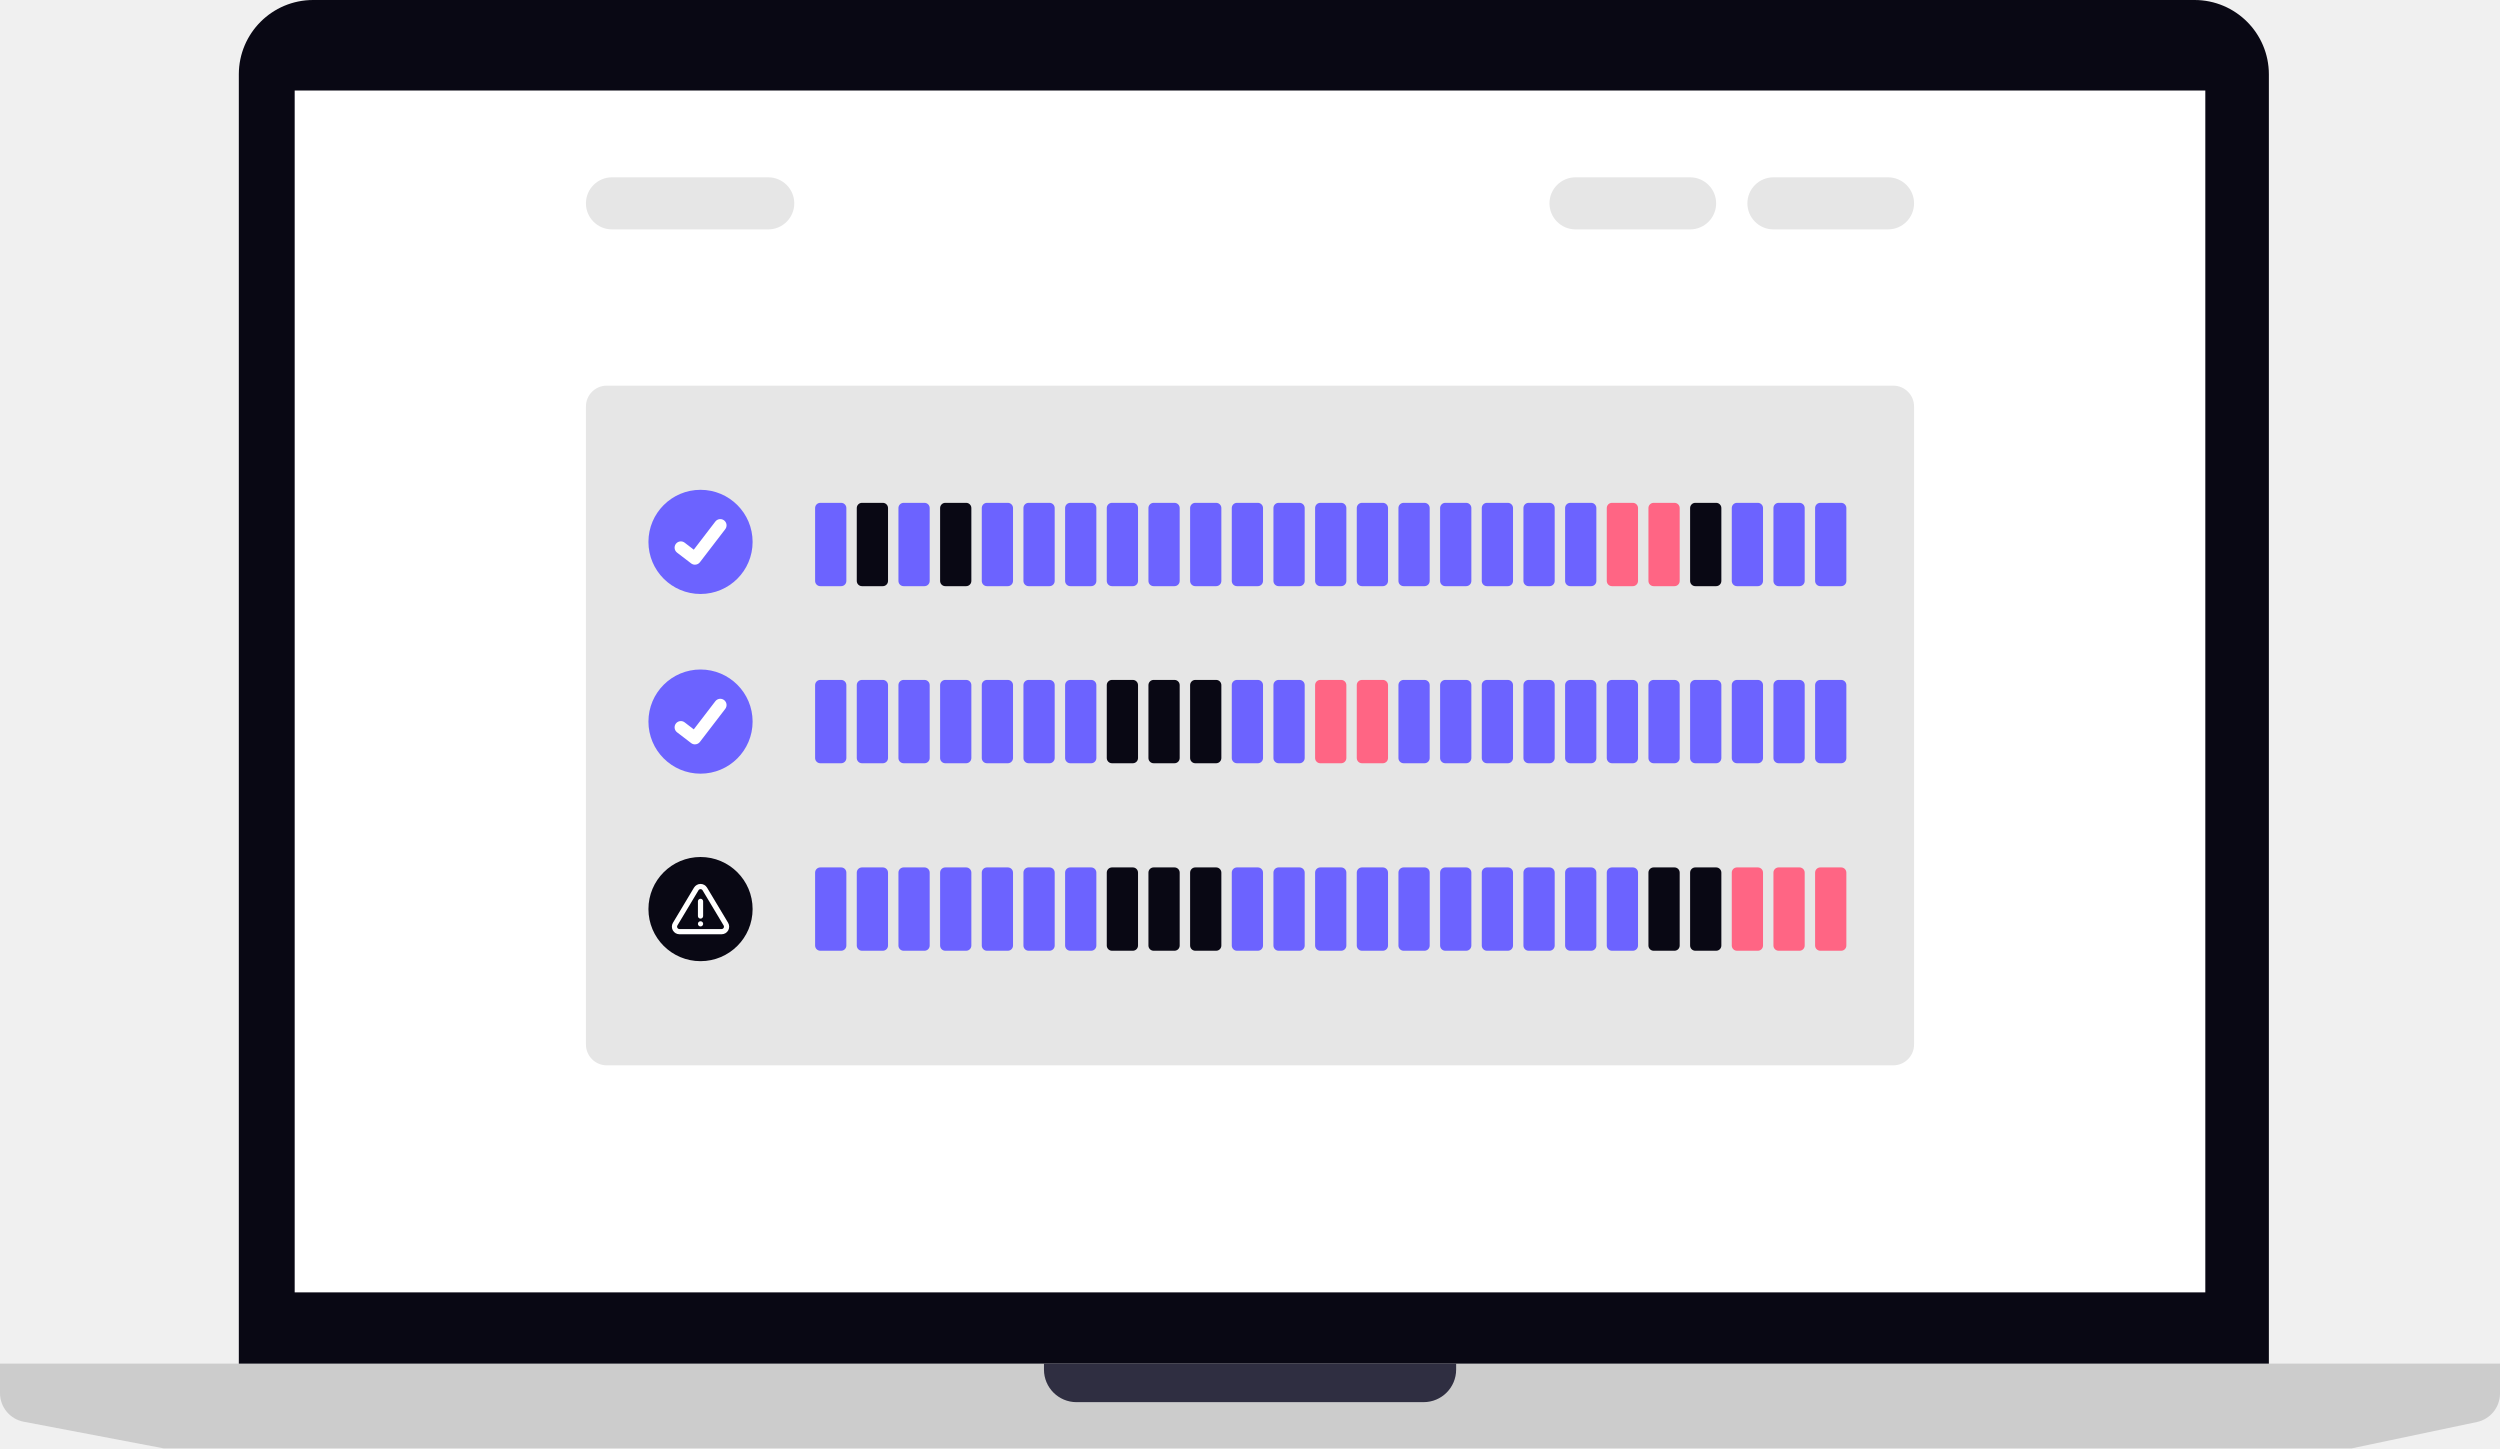
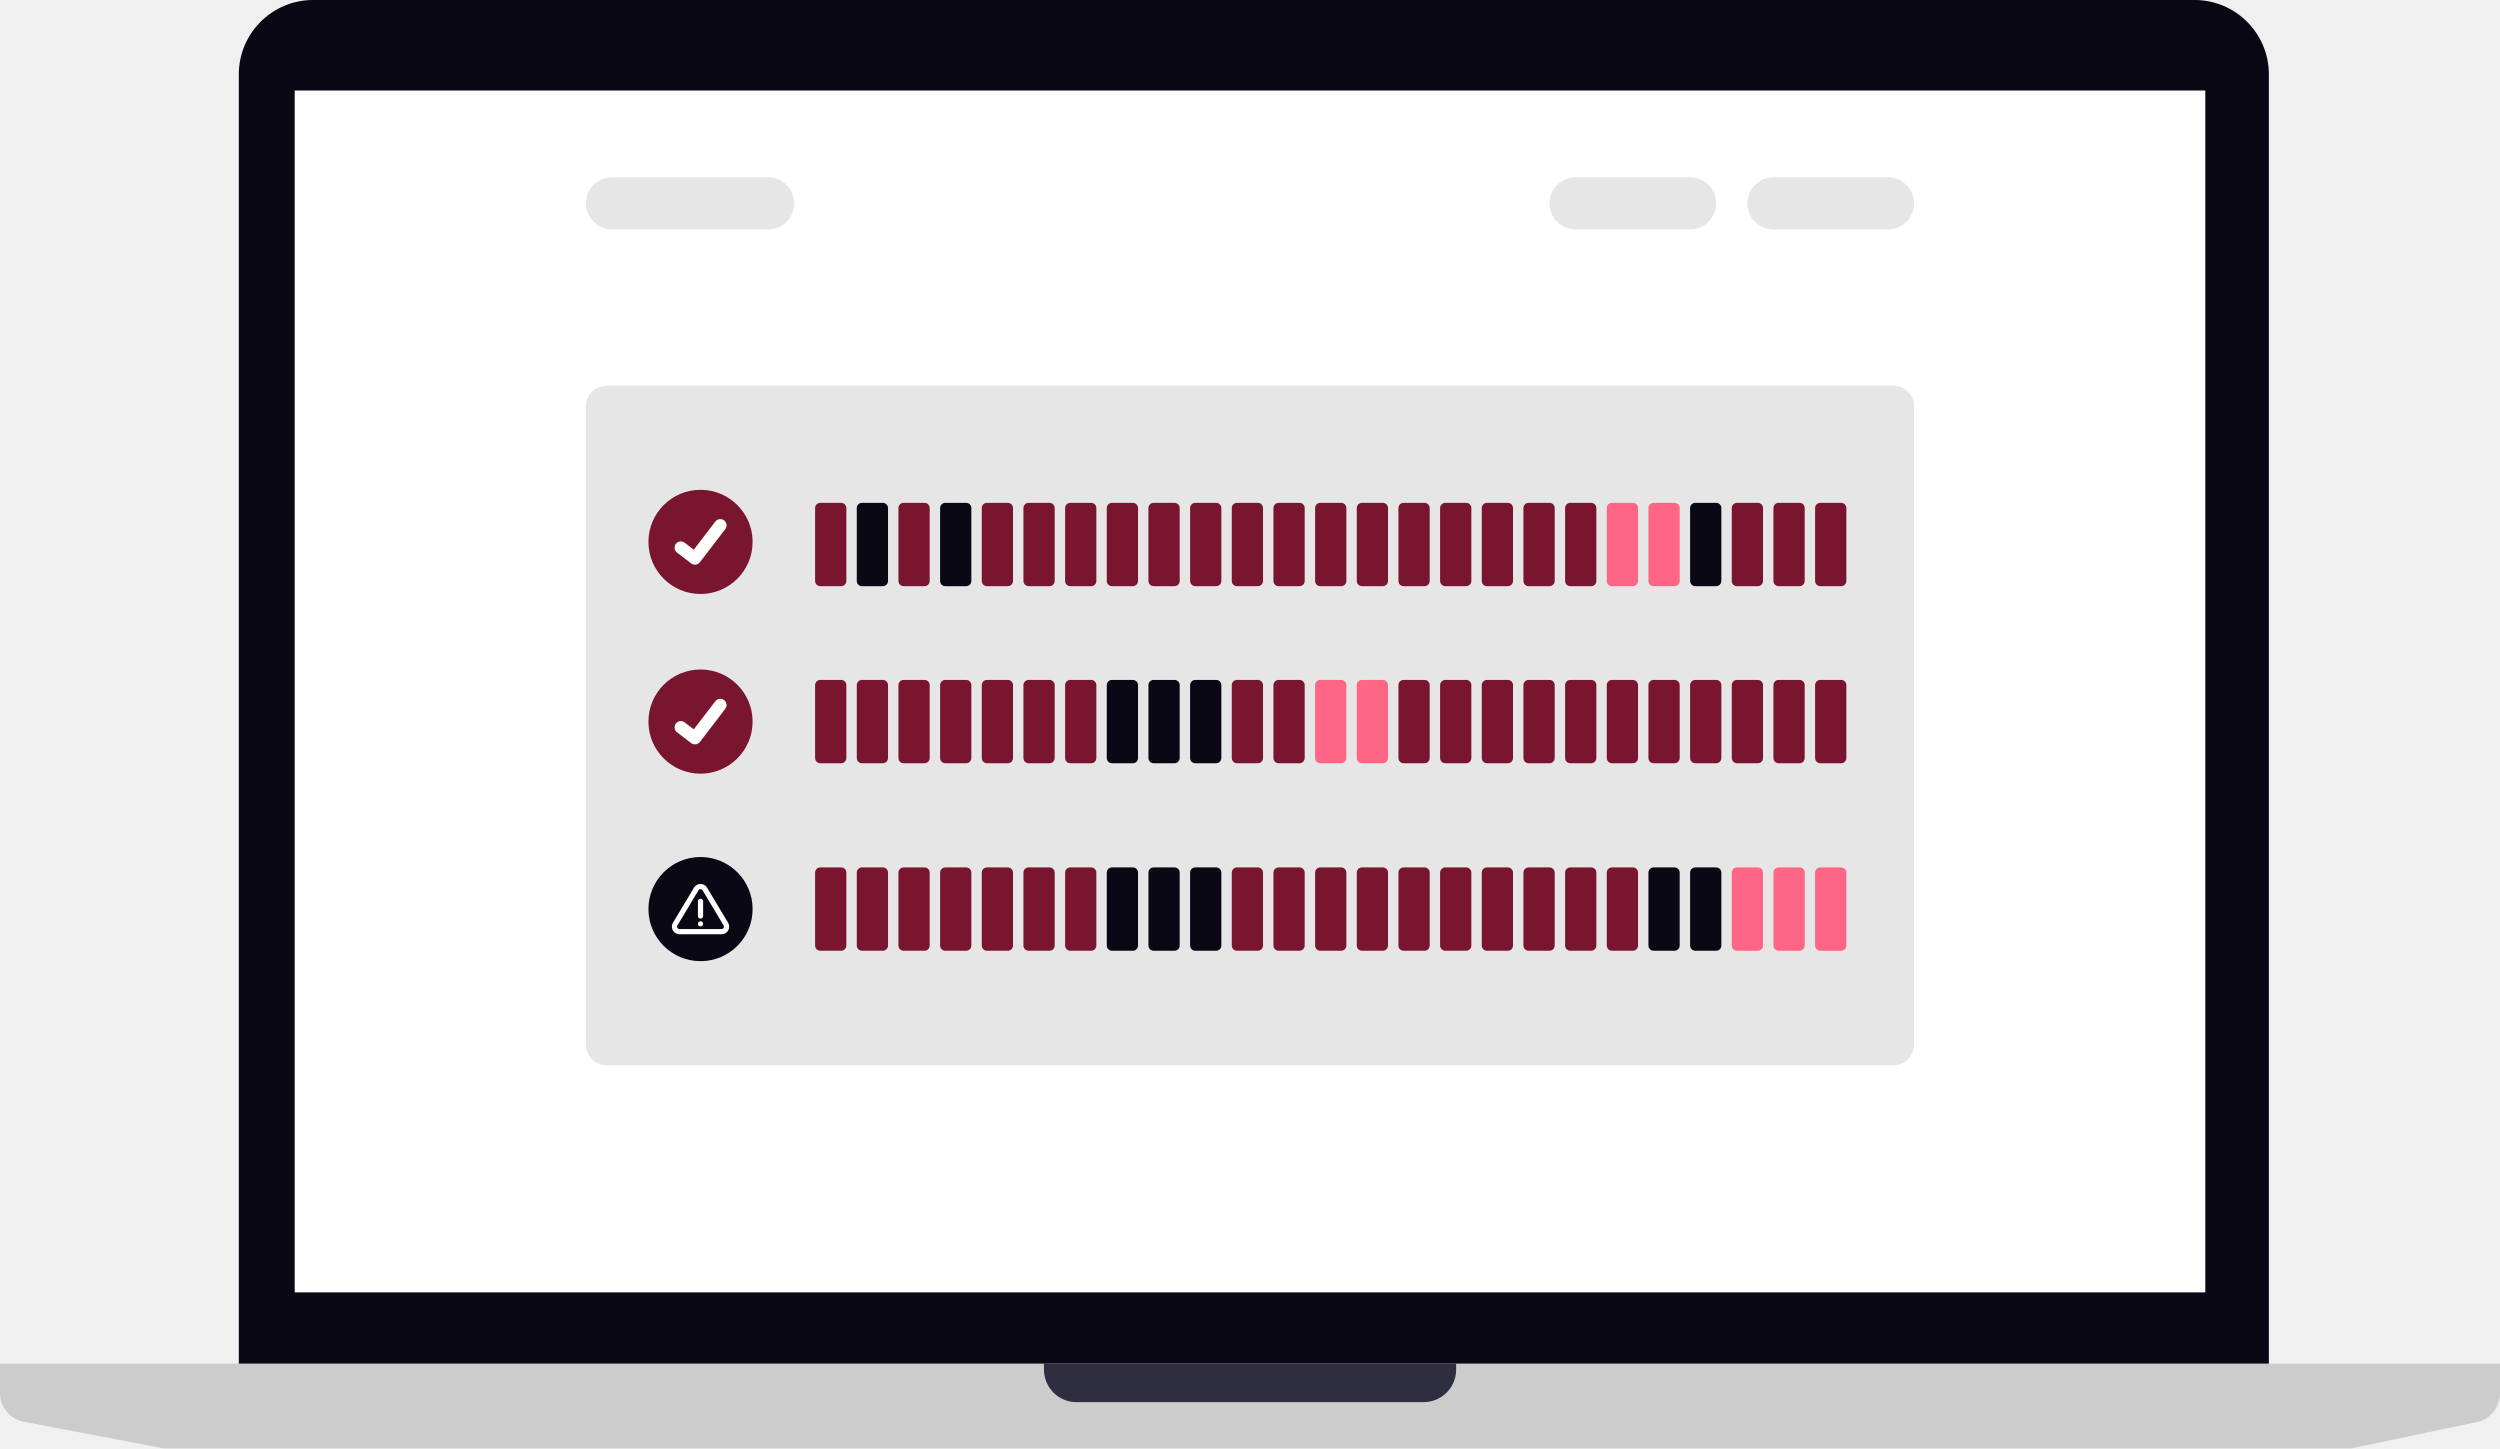
<svg xmlns="http://www.w3.org/2000/svg" width="960" height="556.179" viewBox="0 0 960 556.179" role="img" artist="Katerina Limpitsouni" source="https://undraw.co/">
  <g transform="translate(-480 -261.911)">
    <path d="M1056.977,597.719H277.44V87.8a28.554,28.554,0,0,1,28.518-28.51h722.5a28.553,28.553,0,0,1,28.519,28.51Z" transform="translate(294.269 202.621)" fill="#090814" />
    <rect width="733.682" height="461.51" transform="translate(593.158 296.672)" fill="#fff" />
    <path d="M1118.565,445.838H278.307L224.523,435.6a11.186,11.186,0,0,1-9.083-10.976V413.28h960v11.507a11.218,11.218,0,0,1-8.879,10.932l-48,10.1Z" transform="translate(264.56 372.252)" fill="#ccc" />
    <path d="M632.222,428.083H498.932A12.5,12.5,0,0,1,486.454,415.6v-2.31H644.728v2.31a12.5,12.5,0,0,1-12.478,12.478Z" transform="translate(394.43 372.256)" fill="#2f2e41" />
    <rect width="80" height="20" rx="10" transform="translate(705 330)" fill="#e6e6e6" />
    <rect width="64" height="20" rx="10" transform="translate(1151 330)" fill="#e6e6e6" />
    <rect width="64" height="20" rx="10" transform="translate(1075 330)" fill="#e6e6e6" />
    <rect width="510" height="261" rx="8" transform="translate(705 410)" fill="#e6e6e6" />
    <g transform="translate(0 -45)">
-       <circle cx="20" cy="20" r="20" transform="translate(729 495)" fill="#6c63ff" />
+       <circle cx="20" cy="20" r="20" transform="translate(729 495)" fill="#7a1530" />
      <path d="M426.685,515a2.387,2.387,0,0,1-1.436-.477l-.026-.019-5.408-4.141a2.4,2.4,0,1,1,2.922-3.815l3.5,2.686,8.278-10.8a2.4,2.4,0,0,1,3.369-.445l-.052.07.053-.069a2.4,2.4,0,0,1,.445,3.369l-9.737,12.7a2.4,2.4,0,0,1-1.912.938Z" transform="translate(320.172 8.752)" fill="#fff" />
    </g>
-     <rect width="12" height="32" rx="2" transform="translate(793 455)" fill="#6c63ff" />
+     <rect width="12" height="32" rx="2" transform="translate(793 455)" fill="#7a1530" />
    <rect width="12" height="32" rx="2" transform="translate(809 455)" fill="#090814" />
-     <rect width="12" height="32" rx="2" transform="translate(825 455)" fill="#6c63ff" />
+     <rect width="12" height="32" rx="2" transform="translate(825 455)" fill="#7a1530" />
    <rect width="12" height="32" rx="2" transform="translate(841 455)" fill="#090814" />
-     <rect width="12" height="32" rx="2" transform="translate(857 455)" fill="#6c63ff" />
-     <rect width="12" height="32" rx="2" transform="translate(873 455)" fill="#6c63ff" />
-     <rect width="12" height="32" rx="2" transform="translate(889 455)" fill="#6c63ff" />
-     <rect width="12" height="32" rx="2" transform="translate(905 455)" fill="#6c63ff" />
-     <rect width="12" height="32" rx="2" transform="translate(921 455)" fill="#6c63ff" />
-     <rect width="12" height="32" rx="2" transform="translate(937 455)" fill="#6c63ff" />
-     <rect width="12" height="32" rx="2" transform="translate(953 455)" fill="#6c63ff" />
-     <rect width="12" height="32" rx="2" transform="translate(969 455)" fill="#6c63ff" />
-     <rect width="12" height="32" rx="2" transform="translate(985 455)" fill="#6c63ff" />
-     <rect width="12" height="32" rx="2" transform="translate(1001 455)" fill="#6c63ff" />
-     <rect width="12" height="32" rx="2" transform="translate(1017 455)" fill="#6c63ff" />
-     <rect width="12" height="32" rx="2" transform="translate(1033 455)" fill="#6c63ff" />
-     <rect width="12" height="32" rx="2" transform="translate(1049 455)" fill="#6c63ff" />
-     <rect width="12" height="32" rx="2" transform="translate(1065 455)" fill="#6c63ff" />
-     <rect width="12" height="32" rx="2" transform="translate(1081 455)" fill="#6c63ff" />
+     <rect width="12" height="32" rx="2" transform="translate(857 455)" fill="#7a1530" />
+     <rect width="12" height="32" rx="2" transform="translate(873 455)" fill="#7a1530" />
+     <rect width="12" height="32" rx="2" transform="translate(889 455)" fill="#7a1530" />
+     <rect width="12" height="32" rx="2" transform="translate(905 455)" fill="#7a1530" />
+     <rect width="12" height="32" rx="2" transform="translate(921 455)" fill="#7a1530" />
+     <rect width="12" height="32" rx="2" transform="translate(937 455)" fill="#7a1530" />
+     <rect width="12" height="32" rx="2" transform="translate(953 455)" fill="#7a1530" />
+     <rect width="12" height="32" rx="2" transform="translate(969 455)" fill="#7a1530" />
+     <rect width="12" height="32" rx="2" transform="translate(985 455)" fill="#7a1530" />
+     <rect width="12" height="32" rx="2" transform="translate(1001 455)" fill="#7a1530" />
+     <rect width="12" height="32" rx="2" transform="translate(1017 455)" fill="#7a1530" />
+     <rect width="12" height="32" rx="2" transform="translate(1033 455)" fill="#7a1530" />
+     <rect width="12" height="32" rx="2" transform="translate(1049 455)" fill="#7a1530" />
+     <rect width="12" height="32" rx="2" transform="translate(1065 455)" fill="#7a1530" />
+     <rect width="12" height="32" rx="2" transform="translate(1081 455)" fill="#7a1530" />
    <rect width="12" height="32" rx="2" transform="translate(1097 455)" fill="#ff6584" />
    <rect width="12" height="32" rx="2" transform="translate(1113 455)" fill="#ff6584" />
    <rect width="12" height="32" rx="2" transform="translate(1129 455)" fill="#090814" />
-     <rect width="12" height="32" rx="2" transform="translate(1145 455)" fill="#6c63ff" />
-     <rect width="12" height="32" rx="2" transform="translate(1161 455)" fill="#6c63ff" />
-     <rect width="12" height="32" rx="2" transform="translate(1177 455)" fill="#6c63ff" />
+     <rect width="12" height="32" rx="2" transform="translate(1145 455)" fill="#7a1530" />
+     <rect width="12" height="32" rx="2" transform="translate(1161 455)" fill="#7a1530" />
+     <rect width="12" height="32" rx="2" transform="translate(1177 455)" fill="#7a1530" />
    <g transform="translate(0 -85)">
-       <circle cx="20" cy="20" r="20" transform="translate(729 604)" fill="#6c63ff" />
+       <circle cx="20" cy="20" r="20" transform="translate(729 604)" fill="#7a1530" />
      <path d="M426.685,515a2.387,2.387,0,0,1-1.436-.477l-.026-.019-5.408-4.141a2.4,2.4,0,1,1,2.922-3.815l3.5,2.686,8.278-10.8a2.4,2.4,0,0,1,3.369-.445l-.052.07.053-.069a2.4,2.4,0,0,1,.445,3.369l-9.737,12.7a2.4,2.4,0,0,1-1.912.938Z" transform="translate(320.172 117.752)" fill="#fff" />
-       <rect width="12" height="32" rx="2" transform="translate(793 608)" fill="#6c63ff" />
-       <rect width="12" height="32" rx="2" transform="translate(809 608)" fill="#6c63ff" />
-       <rect width="12" height="32" rx="2" transform="translate(825 608)" fill="#6c63ff" />
-       <rect width="12" height="32" rx="2" transform="translate(841 608)" fill="#6c63ff" />
-       <rect width="12" height="32" rx="2" transform="translate(857 608)" fill="#6c63ff" />
-       <rect width="12" height="32" rx="2" transform="translate(873 608)" fill="#6c63ff" />
-       <rect width="12" height="32" rx="2" transform="translate(889 608)" fill="#6c63ff" />
+       <rect width="12" height="32" rx="2" transform="translate(793 608)" fill="#7a1530" />
+       <rect width="12" height="32" rx="2" transform="translate(809 608)" fill="#7a1530" />
+       <rect width="12" height="32" rx="2" transform="translate(825 608)" fill="#7a1530" />
+       <rect width="12" height="32" rx="2" transform="translate(841 608)" fill="#7a1530" />
+       <rect width="12" height="32" rx="2" transform="translate(857 608)" fill="#7a1530" />
+       <rect width="12" height="32" rx="2" transform="translate(873 608)" fill="#7a1530" />
+       <rect width="12" height="32" rx="2" transform="translate(889 608)" fill="#7a1530" />
      <rect width="12" height="32" rx="2" transform="translate(905 608)" fill="#090814" />
      <rect width="12" height="32" rx="2" transform="translate(921 608)" fill="#090814" />
      <rect width="12" height="32" rx="2" transform="translate(937 608)" fill="#090814" />
-       <rect width="12" height="32" rx="2" transform="translate(953 608)" fill="#6c63ff" />
-       <rect width="12" height="32" rx="2" transform="translate(969 608)" fill="#6c63ff" />
+       <rect width="12" height="32" rx="2" transform="translate(953 608)" fill="#7a1530" />
+       <rect width="12" height="32" rx="2" transform="translate(969 608)" fill="#7a1530" />
      <rect width="12" height="32" rx="2" transform="translate(985 608)" fill="#ff6584" />
      <rect width="12" height="32" rx="2" transform="translate(1001 608)" fill="#ff6584" />
-       <rect width="12" height="32" rx="2" transform="translate(1017 608)" fill="#6c63ff" />
-       <rect width="12" height="32" rx="2" transform="translate(1033 608)" fill="#6c63ff" />
-       <rect width="12" height="32" rx="2" transform="translate(1049 608)" fill="#6c63ff" />
-       <rect width="12" height="32" rx="2" transform="translate(1065 608)" fill="#6c63ff" />
-       <rect width="12" height="32" rx="2" transform="translate(1081 608)" fill="#6c63ff" />
-       <rect width="12" height="32" rx="2" transform="translate(1097 608)" fill="#6c63ff" />
-       <rect width="12" height="32" rx="2" transform="translate(1113 608)" fill="#6c63ff" />
-       <rect width="12" height="32" rx="2" transform="translate(1129 608)" fill="#6c63ff" />
-       <rect width="12" height="32" rx="2" transform="translate(1145 608)" fill="#6c63ff" />
-       <rect width="12" height="32" rx="2" transform="translate(1161 608)" fill="#6c63ff" />
-       <rect width="12" height="32" rx="2" transform="translate(1177 608)" fill="#6c63ff" />
+       <rect width="12" height="32" rx="2" transform="translate(1017 608)" fill="#7a1530" />
+       <rect width="12" height="32" rx="2" transform="translate(1033 608)" fill="#7a1530" />
+       <rect width="12" height="32" rx="2" transform="translate(1049 608)" fill="#7a1530" />
+       <rect width="12" height="32" rx="2" transform="translate(1065 608)" fill="#7a1530" />
+       <rect width="12" height="32" rx="2" transform="translate(1081 608)" fill="#7a1530" />
+       <rect width="12" height="32" rx="2" transform="translate(1097 608)" fill="#7a1530" />
+       <rect width="12" height="32" rx="2" transform="translate(1113 608)" fill="#7a1530" />
+       <rect width="12" height="32" rx="2" transform="translate(1129 608)" fill="#7a1530" />
+       <rect width="12" height="32" rx="2" transform="translate(1145 608)" fill="#7a1530" />
+       <rect width="12" height="32" rx="2" transform="translate(1161 608)" fill="#7a1530" />
+       <rect width="12" height="32" rx="2" transform="translate(1177 608)" fill="#7a1530" />
    </g>
    <circle cx="20" cy="20" r="20" transform="translate(729 591)" fill="#090814" />
-     <rect width="12" height="32" rx="2" transform="translate(793 595)" fill="#6c63ff" />
-     <rect width="12" height="32" rx="2" transform="translate(809 595)" fill="#6c63ff" />
-     <rect width="12" height="32" rx="2" transform="translate(825 595)" fill="#6c63ff" />
-     <rect width="12" height="32" rx="2" transform="translate(841 595)" fill="#6c63ff" />
-     <rect width="12" height="32" rx="2" transform="translate(857 595)" fill="#6c63ff" />
-     <rect width="12" height="32" rx="2" transform="translate(873 595)" fill="#6c63ff" />
-     <rect width="12" height="32" rx="2" transform="translate(889 595)" fill="#6c63ff" />
+     <rect width="12" height="32" rx="2" transform="translate(793 595)" fill="#7a1530" />
+     <rect width="12" height="32" rx="2" transform="translate(809 595)" fill="#7a1530" />
+     <rect width="12" height="32" rx="2" transform="translate(825 595)" fill="#7a1530" />
+     <rect width="12" height="32" rx="2" transform="translate(841 595)" fill="#7a1530" />
+     <rect width="12" height="32" rx="2" transform="translate(857 595)" fill="#7a1530" />
+     <rect width="12" height="32" rx="2" transform="translate(873 595)" fill="#7a1530" />
+     <rect width="12" height="32" rx="2" transform="translate(889 595)" fill="#7a1530" />
    <rect width="12" height="32" rx="2" transform="translate(905 595)" fill="#090814" />
    <rect width="12" height="32" rx="2" transform="translate(921 595)" fill="#090814" />
    <rect width="12" height="32" rx="2" transform="translate(937 595)" fill="#090814" />
-     <rect width="12" height="32" rx="2" transform="translate(953 595)" fill="#6c63ff" />
-     <rect width="12" height="32" rx="2" transform="translate(969 595)" fill="#6c63ff" />
-     <rect width="12" height="32" rx="2" transform="translate(985 595)" fill="#6c63ff" />
-     <rect width="12" height="32" rx="2" transform="translate(1001 595)" fill="#6c63ff" />
-     <rect width="12" height="32" rx="2" transform="translate(1017 595)" fill="#6c63ff" />
-     <rect width="12" height="32" rx="2" transform="translate(1033 595)" fill="#6c63ff" />
-     <rect width="12" height="32" rx="2" transform="translate(1049 595)" fill="#6c63ff" />
-     <rect width="12" height="32" rx="2" transform="translate(1065 595)" fill="#6c63ff" />
-     <rect width="12" height="32" rx="2" transform="translate(1081 595)" fill="#6c63ff" />
-     <rect width="12" height="32" rx="2" transform="translate(1097 595)" fill="#6c63ff" />
+     <rect width="12" height="32" rx="2" transform="translate(953 595)" fill="#7a1530" />
+     <rect width="12" height="32" rx="2" transform="translate(969 595)" fill="#7a1530" />
+     <rect width="12" height="32" rx="2" transform="translate(985 595)" fill="#7a1530" />
+     <rect width="12" height="32" rx="2" transform="translate(1001 595)" fill="#7a1530" />
+     <rect width="12" height="32" rx="2" transform="translate(1017 595)" fill="#7a1530" />
+     <rect width="12" height="32" rx="2" transform="translate(1033 595)" fill="#7a1530" />
+     <rect width="12" height="32" rx="2" transform="translate(1049 595)" fill="#7a1530" />
+     <rect width="12" height="32" rx="2" transform="translate(1065 595)" fill="#7a1530" />
+     <rect width="12" height="32" rx="2" transform="translate(1081 595)" fill="#7a1530" />
+     <rect width="12" height="32" rx="2" transform="translate(1097 595)" fill="#7a1530" />
    <rect width="12" height="32" rx="2" transform="translate(1113 595)" fill="#090814" />
    <rect width="12" height="32" rx="2" transform="translate(1129 595)" fill="#090814" />
    <rect width="12" height="32" rx="2" transform="translate(1145 595)" fill="#ff6584" />
    <rect width="12" height="32" rx="2" transform="translate(1161 595)" fill="#ff6584" />
    <rect width="12" height="32" rx="2" transform="translate(1177 595)" fill="#ff6584" />
    <g transform="translate(-430.989 -15.332)">
      <g transform="translate(1168.99 616.668)">
        <path d="M12,15.636a1,1,0,0,1-1-1V9a1,1,0,1,1,2,0v5.637a1,1,0,0,1-1,1Z" transform="translate(-0.999 -2.304)" fill="#fff" />
        <path d="M11.991,1.668a2.93,2.93,0,0,1,2.492,1.4l0,0,8.106,13.536.008.014A2.914,2.914,0,0,1,20.109,21H3.873a2.914,2.914,0,0,1-2.492-4.373l.008-.014L9.479,3.1,9.5,3.072a2.93,2.93,0,0,1,2.493-1.4Zm.781,2.438a.914.914,0,0,0-1.551-.016l-.009.015L3.111,17.63A.914.914,0,0,0,3.891,19h16.2a.914.914,0,0,0,.78-1.364Z" transform="translate(-0.99 -1.668)" fill="#fff" />
        <path d="M12.01,17H12a1,1,0,0,1,0-2h.01a1,1,0,1,1,0,2Z" transform="translate(-0.999 -0.668)" fill="#fff" />
      </g>
    </g>
  </g>
</svg>
